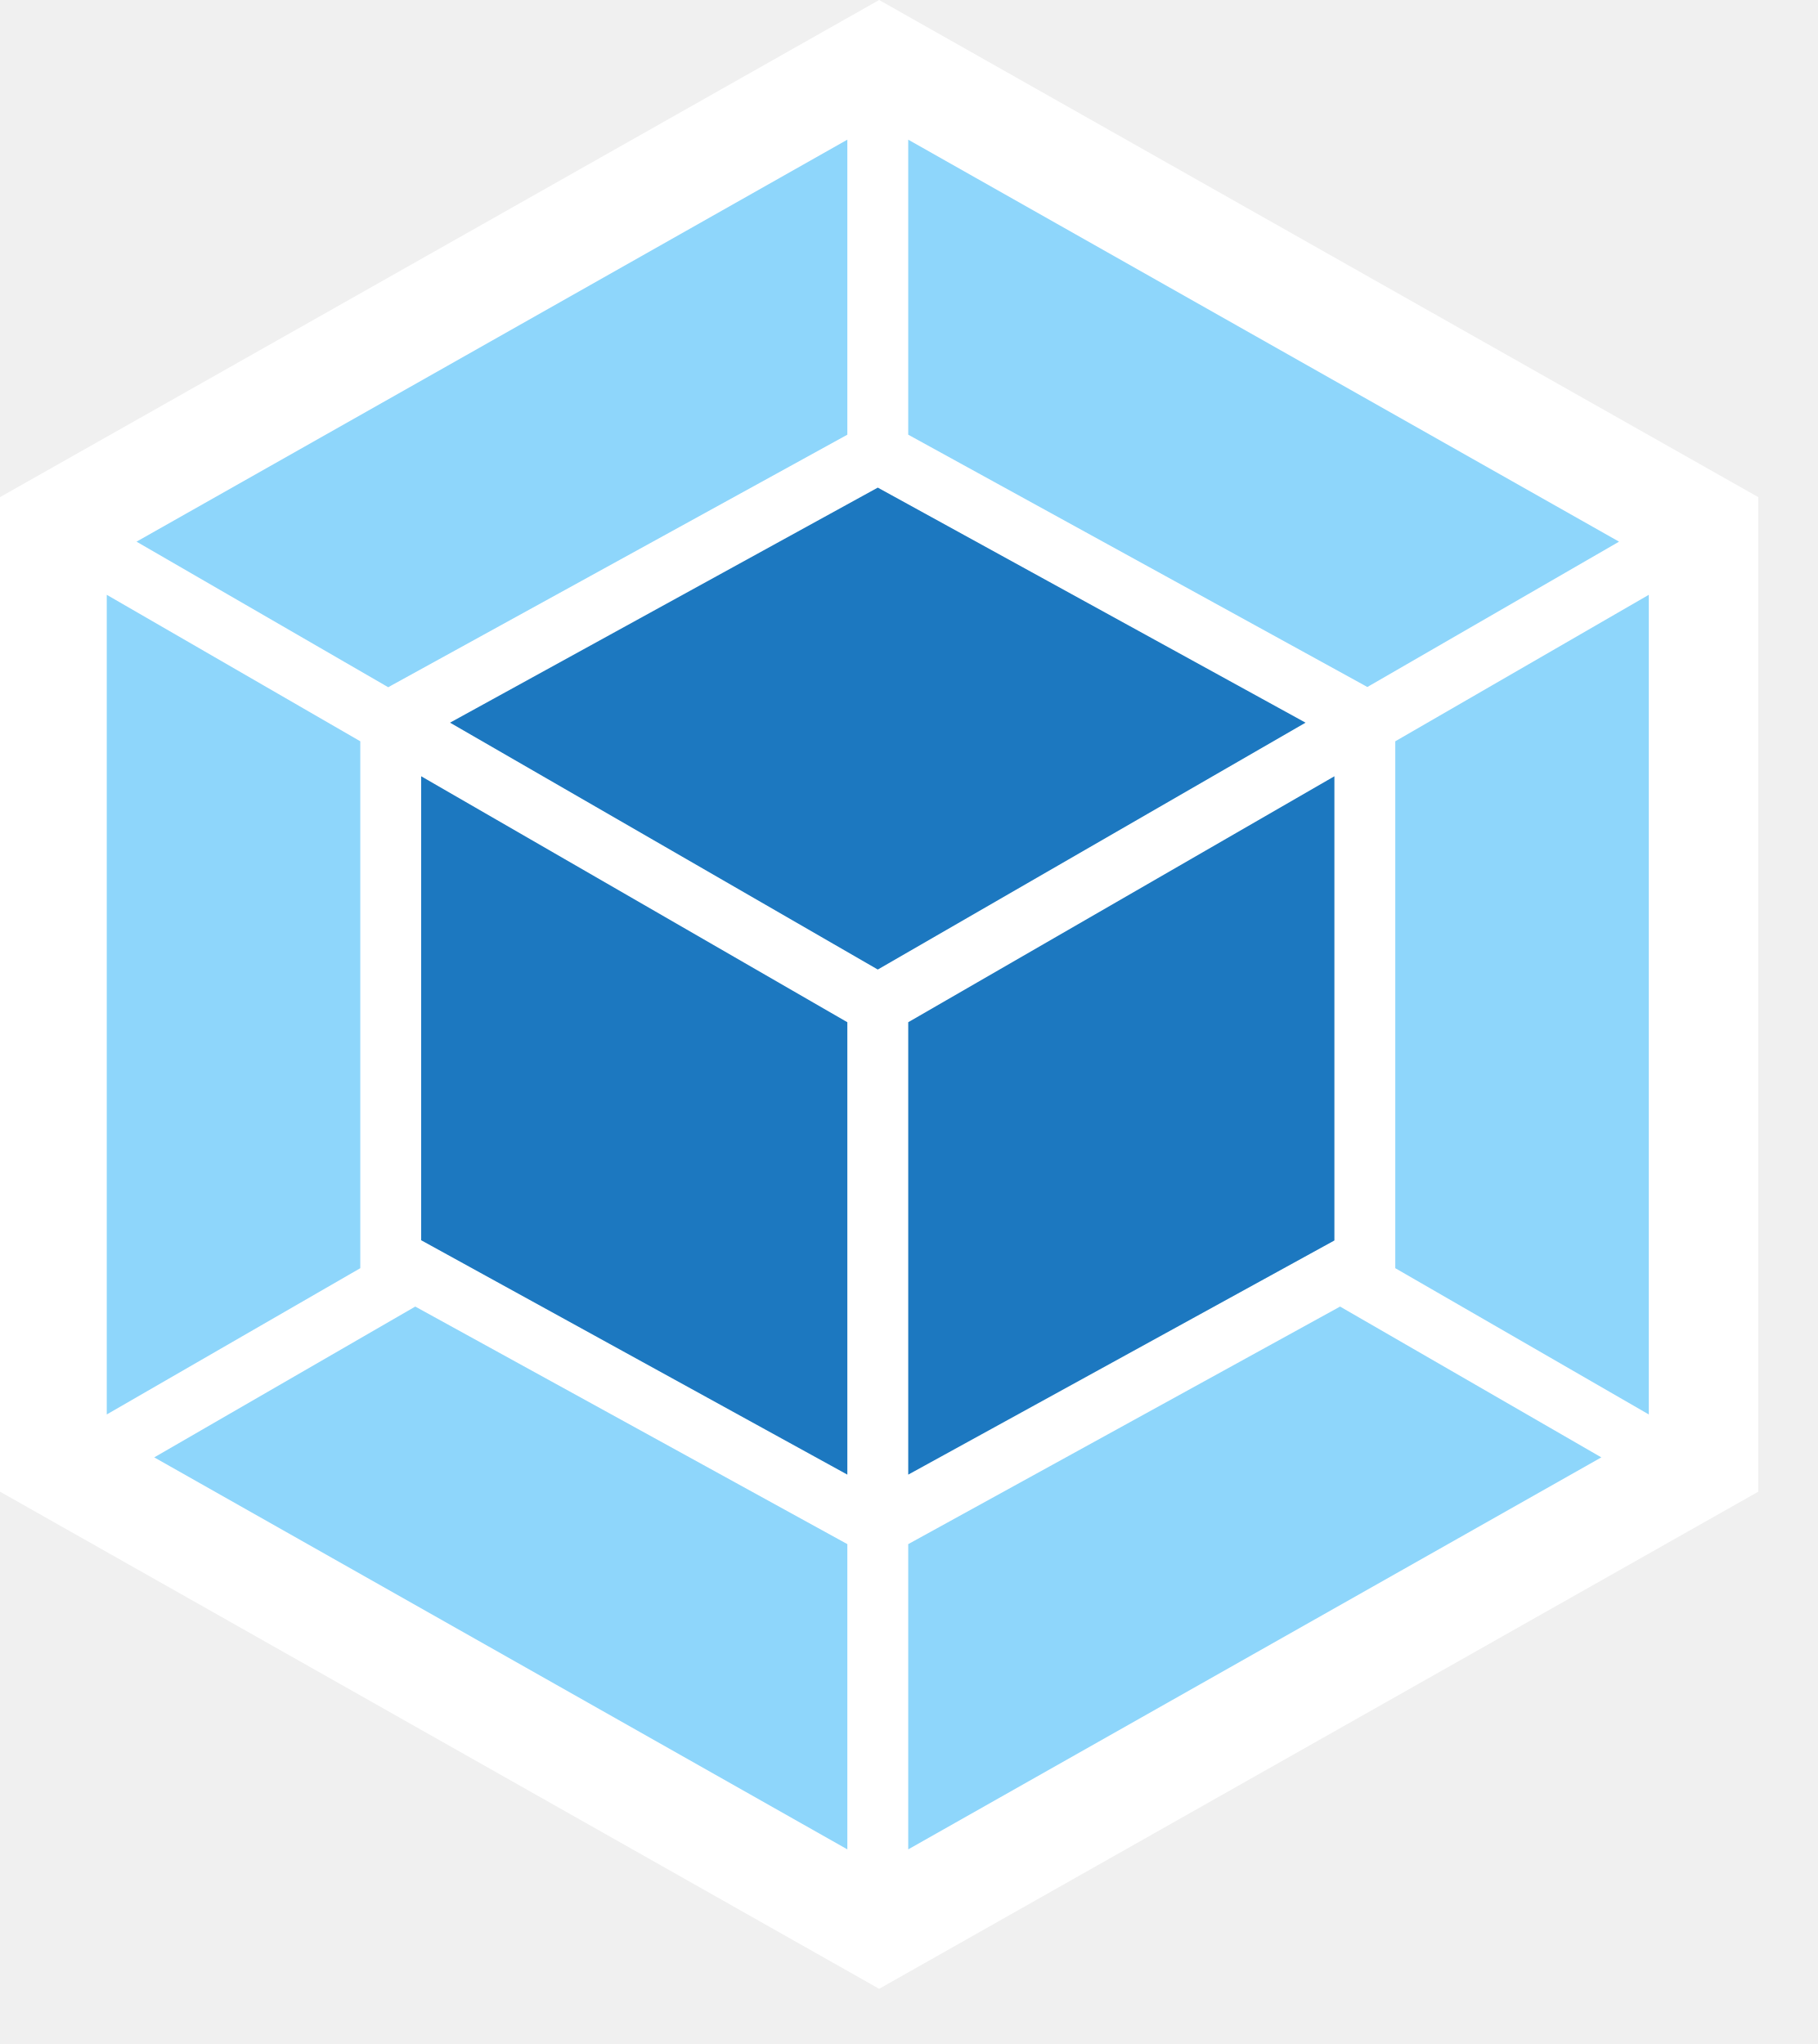
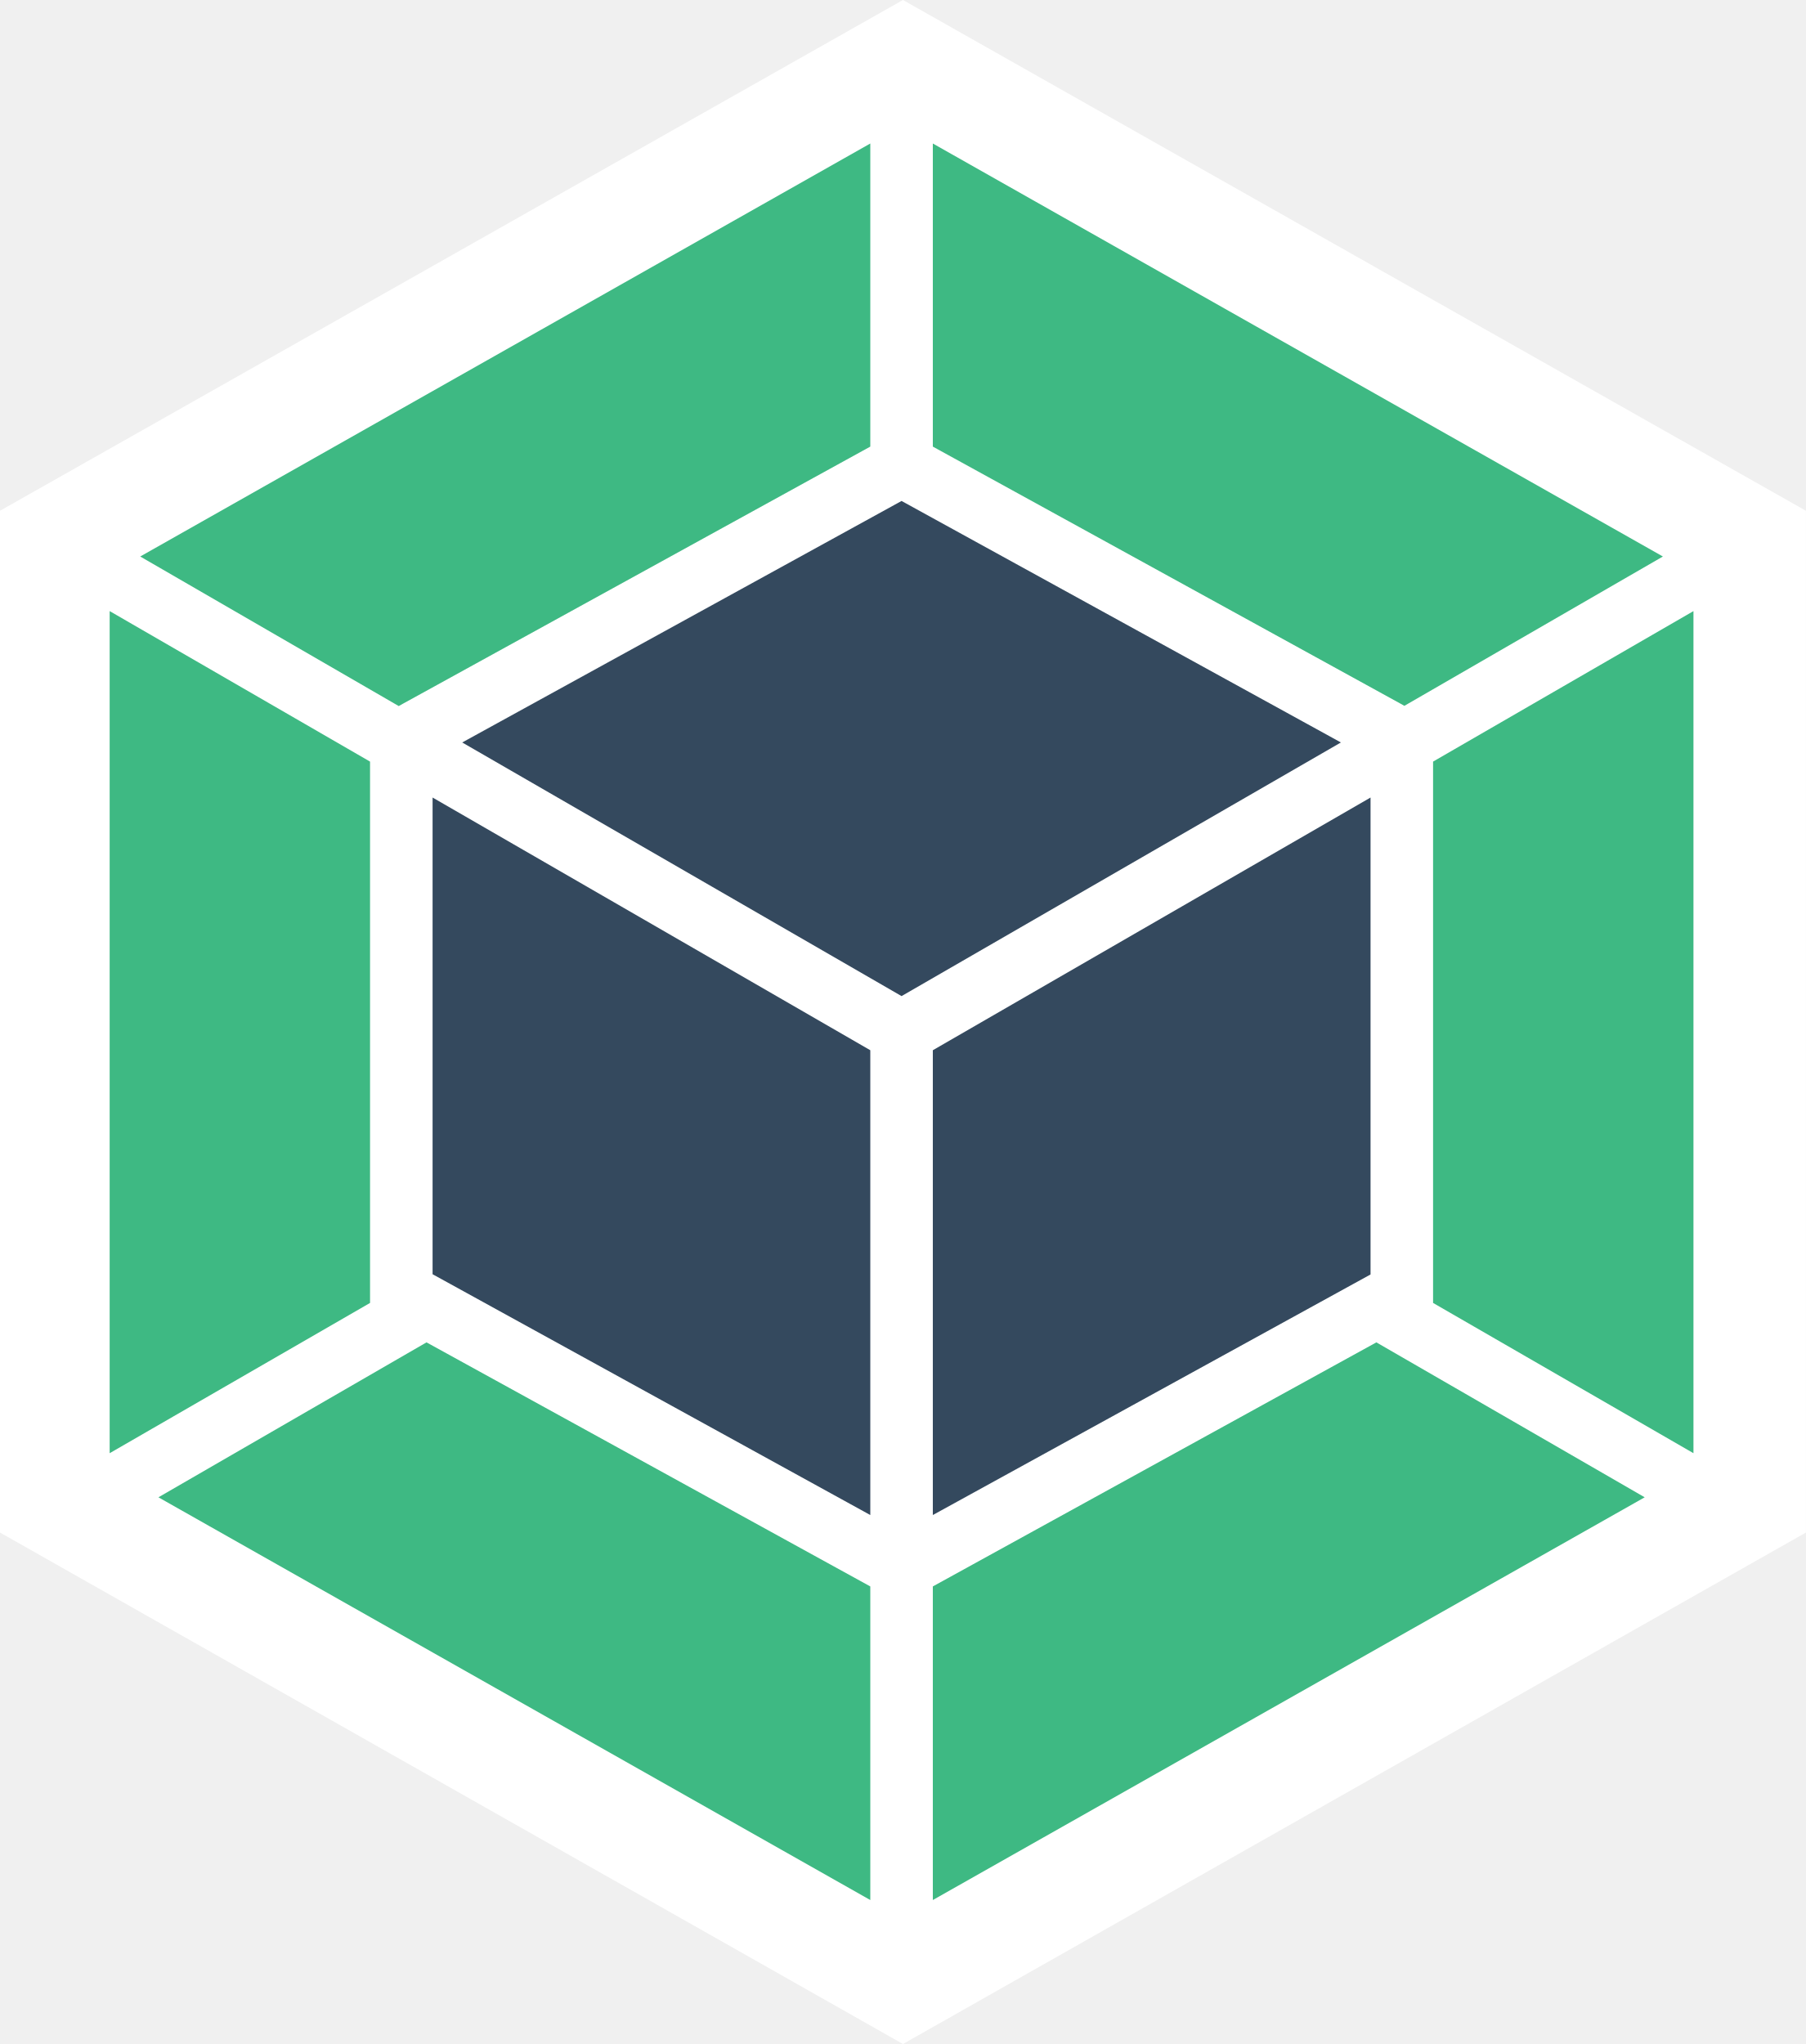
- <svg xmlns="http://www.w3.org/2000/svg" viewBox="0 0 800 900">
-   <path fill="#FFF" d="M387 0l387 218.9v437.9L387 875.7 0 656.8V218.9L387 0z" />
-   <path fill="#8ED6FB" d="M704.9 641.7L399.8 814.3V679.9l190.1-104.6 115 66.4zm20.9-18.9V261.9l-111.6 64.5v232l111.6 64.4zM67.9 641.7L373 814.3V679.9L182.8 575.3 67.9 641.7zM47 622.8V261.9l111.6 64.5v232L47 622.8zm13.1-384.3L373 61.5v129.9L172.5 301.7l-1.6.9-110.8-64.1zm652.6 0l-312.9-177v129.9l200.5 110.2 1.6.9 110.8-64z" />
-   <path fill="#1C78C0" d="M373 649.3L185.4 546.1V341.8L373 450.1v199.2zm26.8 0l187.6-103.1V341.8L399.8 450.1v199.2zM198.1 318.2l188.3-103.5 188.3 103.5-188.3 108.7-188.3-108.7z" />
-   <animateTransform attributeName="transform" begin="0s" dur="10s" type="rotate" from="0 100 100" to="360 100 100" repeatCount="indefinite" />
+ <svg xmlns="http://www.w3.org/2000/svg" id="webpack" viewBox="0 0 774 876">
+   <path id="outer" fill="#FFF" d="M387 0l387 218.9v437.9L387 876 0 656.8V218.9z" />
+   <path id="inner" fill="#8ed6fb" d="M704.9 641.7L399.8 814.3V679.9l190.1-104.6 115 66.4zm20.9-18.9V261.9l-111.6 64.5v232l111.6 64.4zM67.9 641.7L373 814.3V679.9L182.8 575.3 67.9 641.7zM47 622.8V261.9l111.6 64.5v232L47 622.8zm13.1-384.3L373 61.5v129.9L172.5 301.7l-1.6.9-110.8-64.1zm652.6 0l-312.9-177v129.9l200.5 110.2 1.6.9 110.8-64z" style="fill: rgb(62, 185, 131);" />
+   <path id="cube" fill="#1c78c0" d="M373 649.3L185.4 546.1V341.8L373 450.1v199.2zm26.8 0l187.6-103.1V341.8L399.8 450.1v199.2zm-13.4-207zM198.1 318.2l188.3-103.5 188.3 103.5-188.3 108.7-188.3-108.7z" style="fill: rgb(52, 73, 94);" />
</svg>
